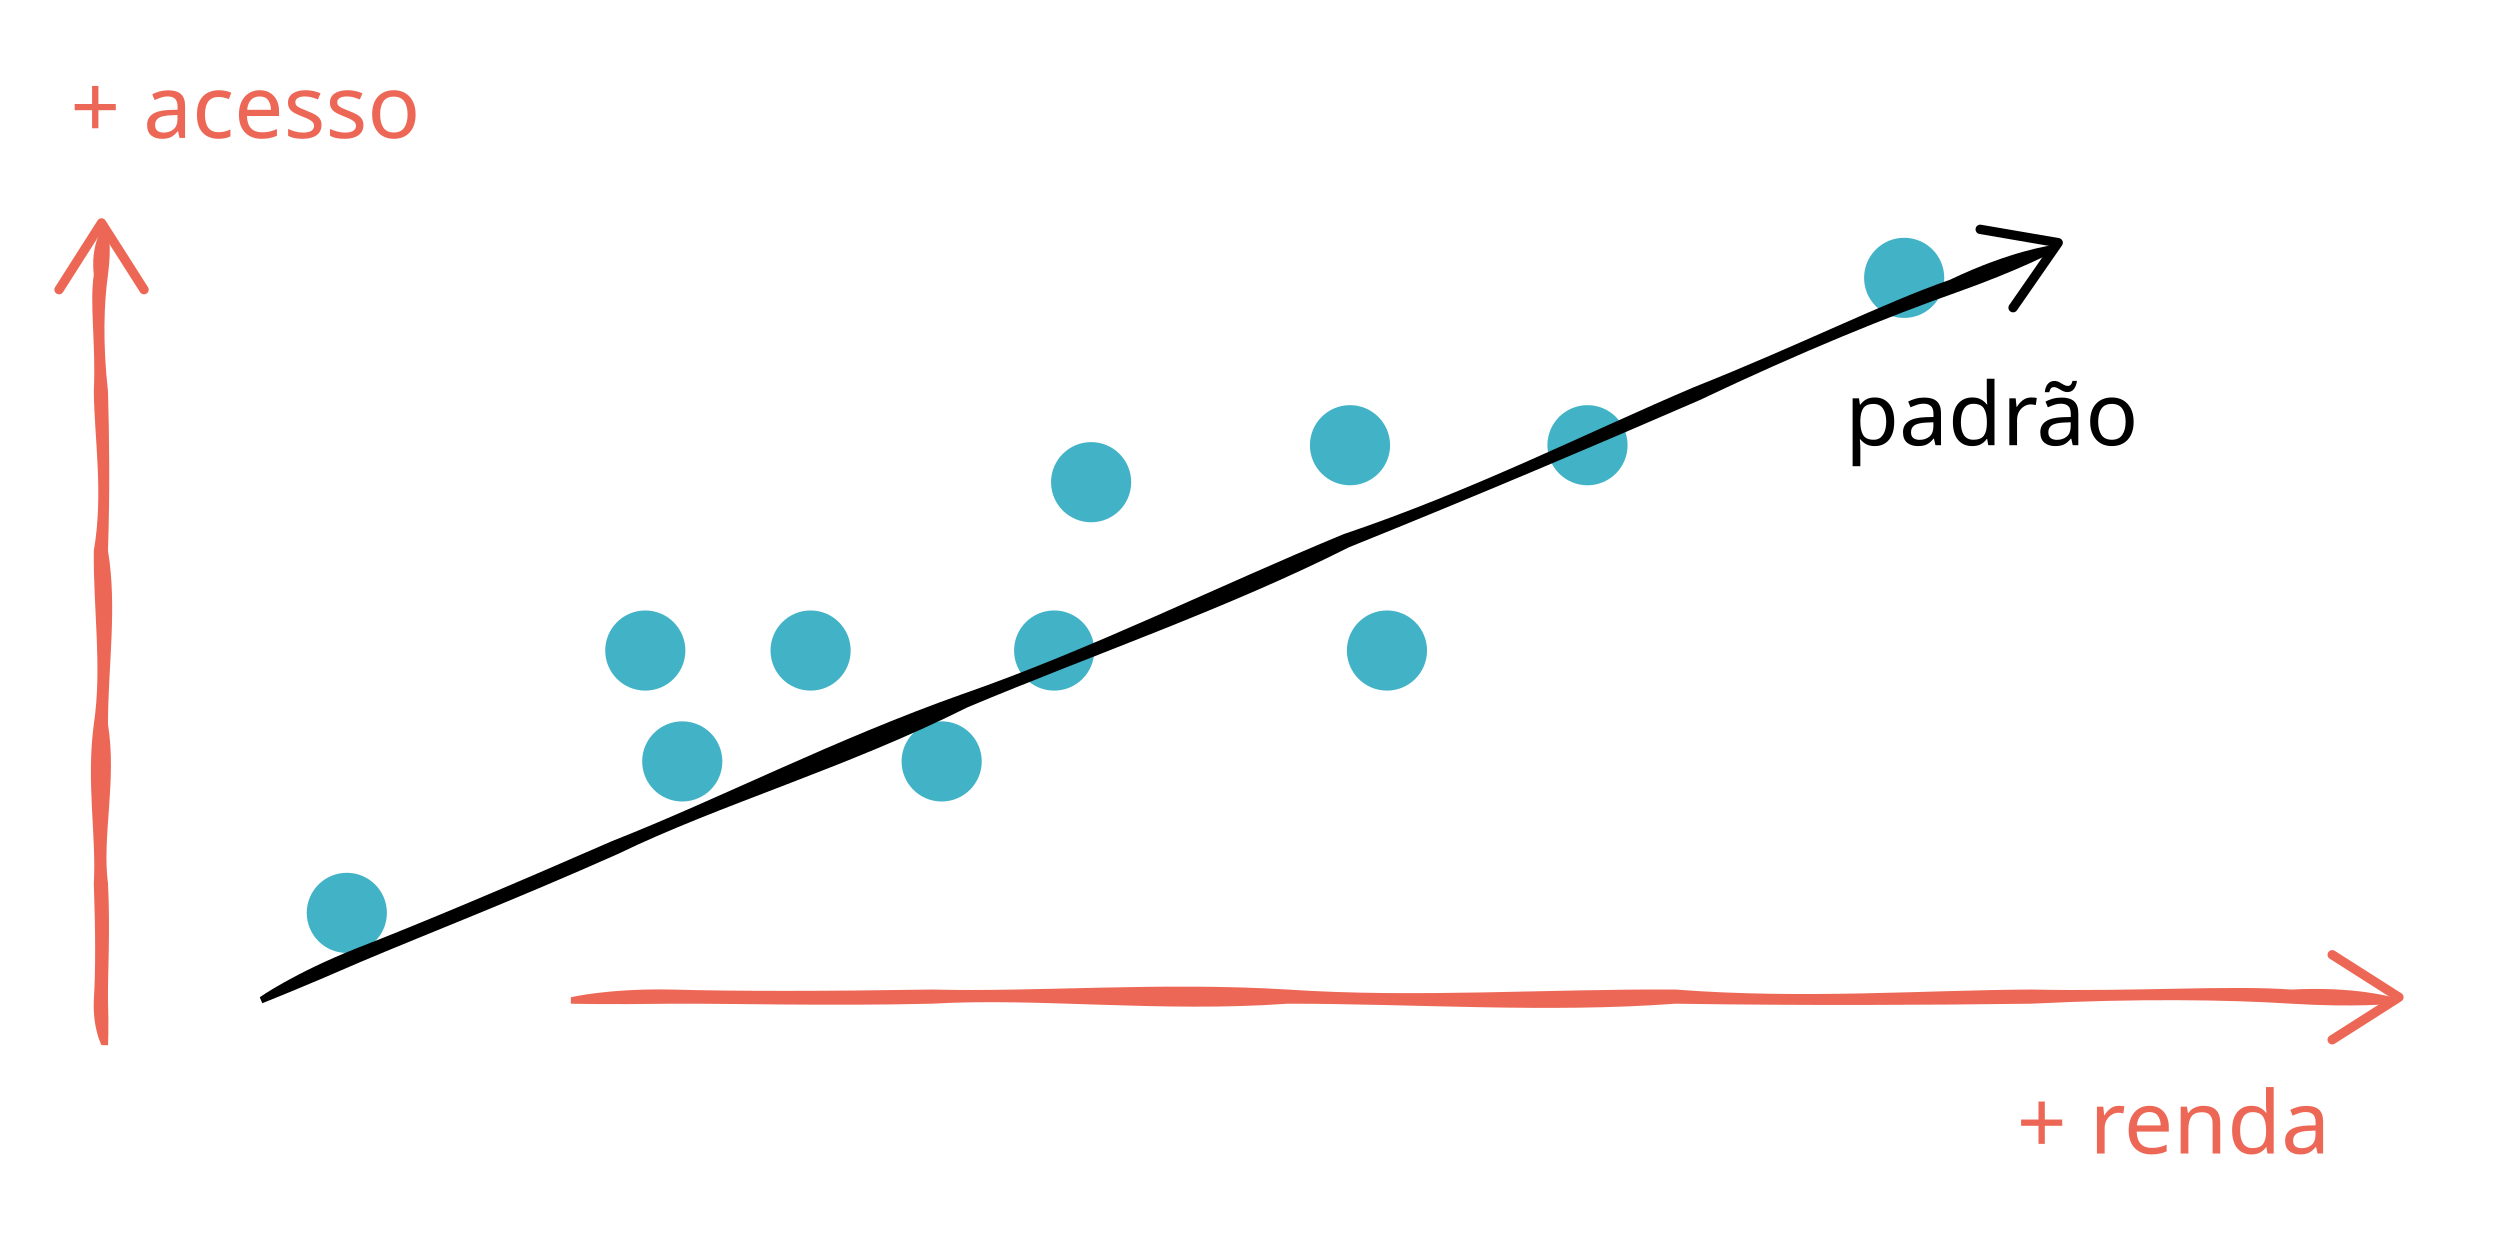
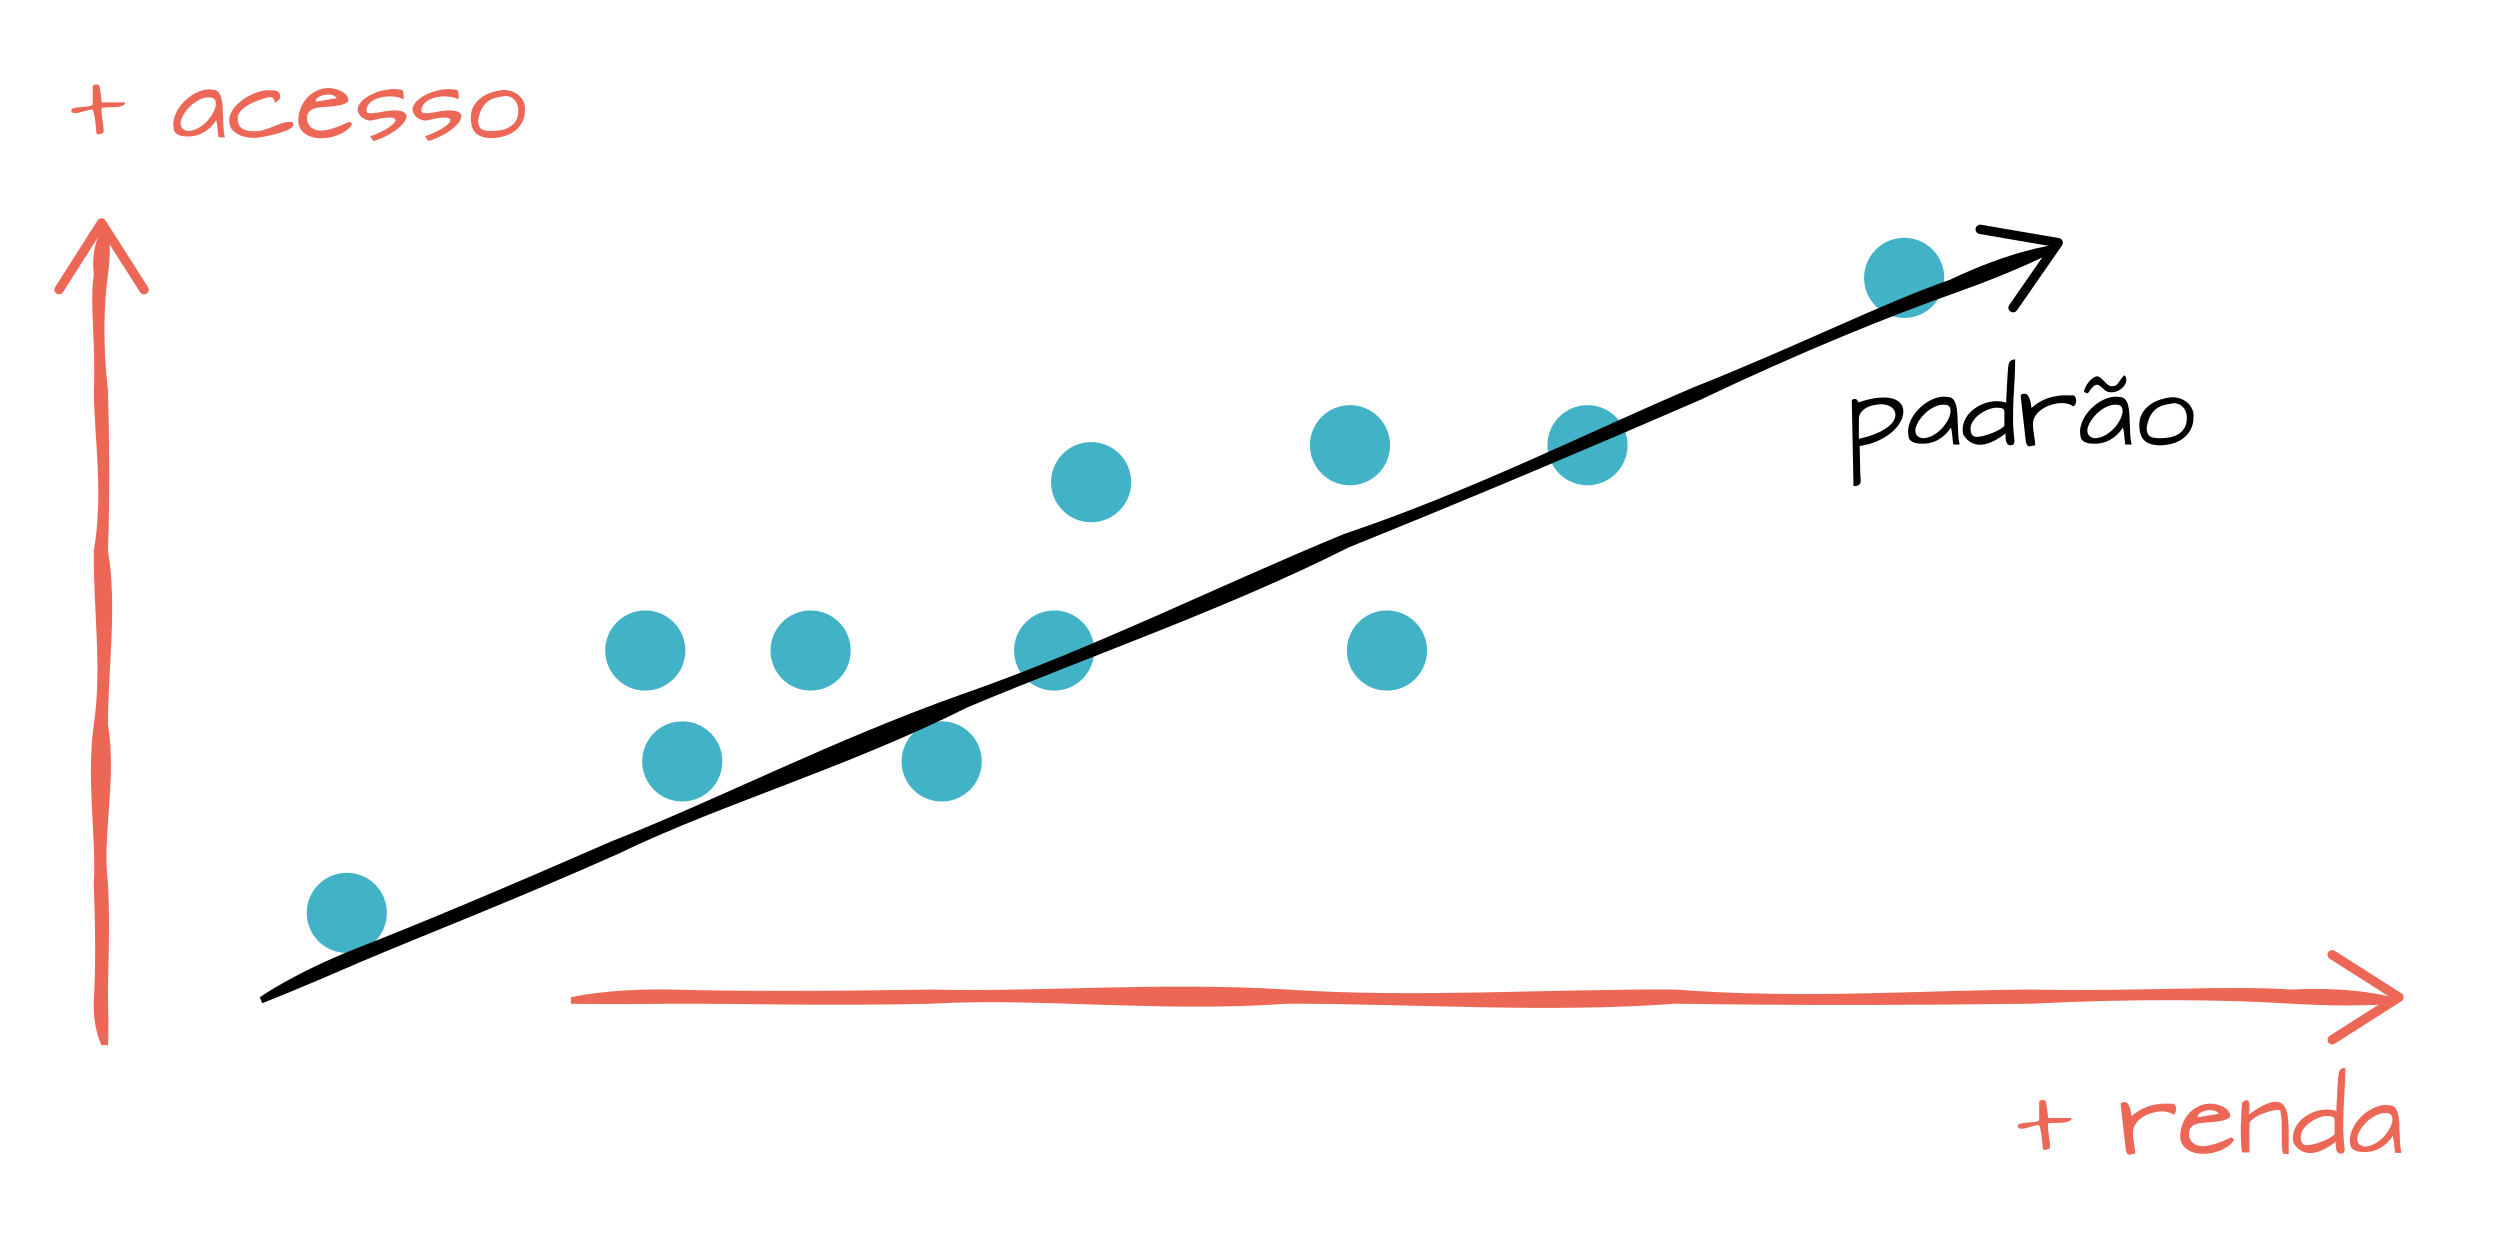
<svg xmlns="http://www.w3.org/2000/svg" version="1.1" id="Layer_1" x="0px" y="0px" width="400px" height="200px" viewBox="0 0 400 200" enable-background="new 0 0 400 200" xml:space="preserve">
  <g>
    <g>
      <g>
-         <path fill-rule="evenodd" clip-rule="evenodd" fill="#ED6756" d="M17.277,36.724c0,0,0.048,0.167,0.098,0.487     c0.05,0.321,0.107,0.797,0.145,1.415c0.075,1.237,0.068,3.044-0.243,5.327c-0.645,4.566-0.856,11.034,0,18.644     c0.224,7.61,0.31,16.362,0,25.494c1.51,9.132-0.003,18.645,0,27.776c1.452,9.132-0.992,17.884,0,25.493     c0.39,7.61-0.045,14.078,0,18.645c0.154,4.566,0,7.229,0,7.229h-1.032c0,0-1.434-2.663-1.234-7.229     c0.29-4.566,0.272-11.034,0-18.645c0.422-7.61-1.239-16.361,0-25.493c1.365-9.132-0.128-18.645,0-27.776     c1.573-9.132,0.078-17.884,0-25.494c0.352-7.61-0.714-14.078,0-18.644c-0.535-4.566,1.234-7.229,1.234-7.229     S17.095,36.724,17.277,36.724z" />
+         <path fill="#ED6756" d="M17.277,36.724c0,0,0.048,0.167,0.098,0.487c0.05,0.321,0.107,0.797,0.145,1.415     c0.075,1.237,0.068,3.044-0.243,5.327c-0.645,4.566-0.856,11.034,0,18.644c0.224,7.61,0.31,16.362,0,25.494     c1.51,9.132-0.003,18.646,0,27.776c1.452,9.132-0.992,17.884,0,25.492c0.39,7.611-0.045,14.078,0,18.646     c0.154,4.565,0,7.229,0,7.229h-1.032c0,0-1.434-2.664-1.234-7.229c0.29-4.565,0.272-11.034,0-18.646     c0.422-7.609-1.239-16.36,0-25.492c1.365-9.133-0.128-18.645,0-27.776c1.573-9.132,0.078-17.884,0-25.494     c0.352-7.61-0.714-14.078,0-18.644c-0.535-4.566,1.234-7.229,1.234-7.229S17.095,36.724,17.277,36.724z" />
      </g>
      <g>
-         <path fill="#ED6756" d="M23.445,46.975c-0.349,0.223-0.813,0.12-1.036-0.229l-6.164-9.679l-6.164,9.679     c-0.223,0.349-0.687,0.452-1.036,0.229s-0.45-0.689-0.23-1.035l6.797-10.672c0.138-0.216,0.376-0.347,0.633-0.347     s0.495,0.131,0.633,0.347l6.797,10.672c0.079,0.124,0.117,0.264,0.117,0.402C23.792,46.589,23.669,46.831,23.445,46.975z" />
+         <path fill="#ED6756" d="M23.445,46.975c-0.349,0.223-0.813,0.12-1.036-0.229l-6.164-9.679l-6.164,9.679     c-0.223,0.349-0.687,0.452-1.036,0.229s-0.45-0.689-0.23-1.035l6.797-10.672c0.138-0.216,0.376-0.347,0.633-0.347     c0.257,0,0.495,0.131,0.633,0.347l6.797,10.672c0.079,0.124,0.117,0.264,0.117,0.402C23.792,46.589,23.669,46.831,23.445,46.975z     " />
      </g>
    </g>
  </g>
  <g>
    <g>
      <g>
-         <path fill-rule="evenodd" clip-rule="evenodd" fill="#ED6756" d="M382.774,160.592c0,0-0.371,0.049-1.089,0.099     c-0.717,0.05-1.778,0.107-3.159,0.145c-2.762,0.074-6.798,0.067-11.896-0.243c-10.196-0.645-24.641-0.856-41.635,0     c-16.993,0.224-36.536,0.31-56.929,0c-20.393,1.51-41.634-0.003-62.026,0c-20.393,1.452-39.935-0.992-56.929,0     c-16.993,0.391-31.438-0.045-41.634,0c-10.196,0.154-16.144,0-16.144,0v-1.032c0,0,5.948-1.434,16.144-1.234     c10.196,0.29,24.641,0.272,41.634,0c16.994,0.422,36.537-1.239,56.929,0c20.393,1.365,41.634-0.128,62.026,0     c20.393,1.573,39.936,0.078,56.929,0c16.994,0.353,31.438-0.714,41.635,0c10.195-0.535,16.144,1.234,16.144,1.234     S382.774,160.41,382.774,160.592z" />
+         <path fill="#ED6756" d="M382.774,160.592c0,0-0.371,0.049-1.09,0.1c-0.717,0.05-1.777,0.106-3.158,0.145     c-2.763,0.074-6.799,0.066-11.896-0.243c-10.196-0.645-24.641-0.856-41.635,0c-16.993,0.224-36.536,0.31-56.929,0     c-20.394,1.511-41.635-0.003-62.026,0c-20.393,1.452-39.935-0.991-56.929,0c-16.993,0.392-31.438-0.045-41.634,0     c-10.196,0.154-16.144,0-16.144,0v-1.032c0,0,5.948-1.434,16.144-1.233c10.196,0.29,24.641,0.272,41.634,0     c16.994,0.422,36.537-1.239,56.929,0c20.394,1.364,41.634-0.128,62.026,0c20.393,1.573,39.936,0.078,56.929,0     c16.994,0.353,31.438-0.714,41.635,0c10.195-0.535,16.145,1.233,16.145,1.233S382.774,160.41,382.774,160.592z" />
      </g>
      <g>
-         <path fill="#ED6756" d="M372.523,166.76c-0.223-0.35-0.119-0.813,0.229-1.036l9.679-6.164l-9.679-6.164     c-0.349-0.223-0.452-0.687-0.229-1.036c0.223-0.348,0.689-0.449,1.035-0.229l10.672,6.797c0.217,0.138,0.348,0.376,0.348,0.633     s-0.131,0.495-0.348,0.633l-10.672,6.797c-0.124,0.079-0.264,0.117-0.402,0.117C372.909,167.106,372.667,166.983,372.523,166.76z     " />
+         <path fill="#ED6756" d="M372.523,166.76c-0.224-0.35-0.119-0.812,0.229-1.035l9.679-6.164l-9.679-6.164     c-0.349-0.224-0.452-0.688-0.229-1.037c0.223-0.348,0.688-0.448,1.034-0.229l10.673,6.797c0.217,0.139,0.348,0.377,0.348,0.633     c0,0.258-0.131,0.496-0.348,0.633l-10.673,6.798c-0.124,0.079-0.264,0.116-0.401,0.116     C372.909,167.105,372.667,166.982,372.523,166.76z" />
      </g>
    </g>
  </g>
-   <text transform="matrix(1 0 0 1 11.2451 22.0723)" fill="#ED6756" font-family="'ArchitectsDaughter'" font-size="14">+ acesso</text>
-   <text transform="matrix(1 0 0 1 322.6719 184.5684)" fill="#ED6756" font-family="'ArchitectsDaughter'" font-size="14">+ renda</text>
-   <text transform="matrix(1 0 0 1 295.2314 71.2349)" font-family="'ArchitectsDaughter'" font-size="14">padrão</text>
-   <circle fill="#42B3C6" stroke="#42B3C6" stroke-miterlimit="10" cx="55.492" cy="146.06" r="5.914" />
+   <g enable-background="new    ">
+     <path fill="#ED6756" d="M15.415,21.225c-0.019-0.246-0.041-0.526-0.068-0.841s-0.062-0.641-0.103-0.978s-0.096-0.67-0.164-0.998   s-0.148-0.624-0.239-0.889c-0.237,0-0.472,0.029-0.704,0.089s-0.465,0.123-0.697,0.191s-0.47,0.135-0.711,0.198   c-0.242,0.063-0.49,0.101-0.745,0.109c-0.137,0-0.265-0.032-0.383-0.096c-0.119-0.063-0.178-0.183-0.178-0.355   c0-0.137,0.084-0.239,0.253-0.308c0.168-0.068,0.38-0.121,0.636-0.157c0.255-0.036,0.528-0.063,0.82-0.082   c0.292-0.019,0.565-0.041,0.82-0.068c0.255-0.027,0.467-0.068,0.636-0.123c0.168-0.055,0.253-0.137,0.253-0.246v-2.83   c0-0.082,0.022-0.144,0.068-0.185c0.045-0.041,0.1-0.073,0.164-0.096c0.063-0.022,0.13-0.036,0.198-0.041s0.121-0.007,0.157-0.007   c0.2,0,0.33,0.034,0.39,0.103c0.059,0.068,0.111,0.234,0.157,0.499c0.018,0.082,0.043,0.232,0.075,0.451   c0.032,0.219,0.063,0.449,0.096,0.69c0.032,0.241,0.059,0.47,0.082,0.684c0.022,0.214,0.039,0.362,0.048,0.444h3.746   c0,0.173-0.075,0.312-0.226,0.417s-0.347,0.185-0.588,0.239c-0.242,0.055-0.506,0.089-0.793,0.103s-0.57,0.022-0.848,0.027   c-0.278,0.005-0.533,0.012-0.766,0.021s-0.408,0.027-0.526,0.055c-0.046,0.273-0.05,0.579-0.014,0.916   c0.036,0.337,0.082,0.682,0.137,1.032s0.103,0.702,0.144,1.053s0.043,0.677,0.007,0.978c-0.055,0.046-0.142,0.094-0.26,0.144   c-0.119,0.05-0.239,0.087-0.362,0.109s-0.232,0.019-0.328-0.014S15.442,21.353,15.415,21.225z" />
+     <path fill="#ED6756" d="M34.597,19.242c-0.265,0.41-0.57,0.781-0.916,1.114c-0.347,0.333-0.727,0.615-1.142,0.848   c-0.415,0.232-0.866,0.403-1.354,0.513c-0.488,0.109-1,0.142-1.538,0.096c-0.191,0-0.396-0.022-0.615-0.068   s-0.422-0.118-0.608-0.219c-0.187-0.101-0.34-0.232-0.458-0.396c-0.119-0.164-0.178-0.369-0.178-0.615   c-0.101-0.511-0.08-1.027,0.062-1.552c0.141-0.524,0.362-1.03,0.663-1.518s0.67-0.938,1.107-1.354s0.904-0.766,1.401-1.053   c0.497-0.287,1.007-0.494,1.531-0.622c0.524-0.128,1.032-0.146,1.524-0.055c0.374,0,0.665,0.123,0.875,0.369   c0.209,0.246,0.367,0.574,0.472,0.984c0.104,0.41,0.171,0.882,0.198,1.415s0.05,1.082,0.068,1.647   c0.018,0.565,0.043,1.123,0.075,1.675c0.032,0.552,0.103,1.055,0.212,1.511h-1.012c-0.046-0.31-0.08-0.583-0.103-0.82   c-0.023-0.237-0.043-0.458-0.062-0.663c-0.019-0.205-0.043-0.403-0.075-0.595C34.694,19.693,34.651,19.479,34.597,19.242z    M33.558,15.592c-0.355-0.027-0.723,0.021-1.101,0.144c-0.378,0.123-0.743,0.296-1.094,0.52c-0.351,0.224-0.679,0.487-0.984,0.793   c-0.306,0.306-0.572,0.622-0.8,0.95c-0.228,0.328-0.403,0.654-0.526,0.978s-0.173,0.622-0.15,0.896   c0.022,0.273,0.125,0.506,0.308,0.697c0.182,0.191,0.465,0.319,0.848,0.383c0.547-0.009,1.073-0.148,1.579-0.417   s0.957-0.602,1.354-0.998s0.727-0.825,0.991-1.285c0.264-0.46,0.435-0.887,0.513-1.278c0.077-0.392,0.043-0.72-0.103-0.984   C34.246,15.724,33.968,15.592,33.558,15.592z" />
+     <path fill="#ED6756" d="M36.688,19.379c-0.037-0.419,0.041-0.836,0.232-1.251s0.458-0.812,0.8-1.189s0.743-0.729,1.203-1.053   c0.46-0.323,0.945-0.6,1.456-0.827c0.51-0.228,1.027-0.398,1.552-0.513c0.524-0.114,1.019-0.148,1.483-0.103   c0.173,0,0.346,0.009,0.52,0.027c0.173,0.019,0.326,0.063,0.458,0.137c0.132,0.073,0.239,0.178,0.321,0.314   s0.123,0.323,0.123,0.561c0,0.118-0.03,0.224-0.089,0.314c-0.06,0.091-0.132,0.178-0.219,0.26c-0.087,0.082-0.18,0.155-0.28,0.219   c-0.101,0.063-0.191,0.128-0.273,0.191c-0.027-0.128-0.055-0.248-0.082-0.362s-0.071-0.214-0.13-0.301   c-0.06-0.087-0.137-0.155-0.232-0.205s-0.221-0.075-0.376-0.075c-0.538,0.109-1.119,0.275-1.743,0.499   c-0.625,0.224-1.199,0.49-1.723,0.8c-0.524,0.31-0.946,0.658-1.265,1.046c-0.319,0.388-0.442,0.805-0.369,1.251   c0,0.401,0.077,0.725,0.232,0.971c0.155,0.246,0.357,0.438,0.608,0.574c0.25,0.137,0.538,0.228,0.861,0.273   c0.323,0.046,0.654,0.068,0.991,0.068c0.52,0,1.023-0.077,1.511-0.232c0.487-0.155,0.964-0.328,1.429-0.52s0.92-0.364,1.367-0.52   c0.446-0.155,0.884-0.232,1.312-0.232c0.073,0,0.148,0.005,0.226,0.014c0.077,0.009,0.146,0.034,0.205,0.075   c0.059,0.041,0.1,0.101,0.123,0.178c0.022,0.077,0.021,0.185-0.007,0.321c-0.046,0.164-0.208,0.328-0.485,0.492   c-0.278,0.164-0.62,0.319-1.025,0.465c-0.406,0.146-0.848,0.282-1.326,0.41s-0.943,0.237-1.395,0.328s-0.857,0.162-1.217,0.212   c-0.36,0.05-0.627,0.075-0.8,0.075c-0.401,0-0.834-0.046-1.299-0.137s-0.896-0.241-1.292-0.451s-0.727-0.485-0.991-0.827   C36.82,20.315,36.688,19.89,36.688,19.379z" />
+     <path fill="#ED6756" d="M47.763,19.83c-0.082-0.738-0.012-1.458,0.212-2.16c0.223-0.702,0.561-1.321,1.012-1.859   s0.996-0.964,1.634-1.278c0.638-0.314,1.335-0.463,2.092-0.444c0.127,0,0.298,0.019,0.513,0.055   c0.214,0.036,0.442,0.094,0.684,0.171c0.241,0.077,0.479,0.176,0.711,0.294s0.438,0.26,0.615,0.424s0.312,0.349,0.403,0.554   c0.091,0.205,0.114,0.436,0.068,0.69c-0.374,0.265-0.805,0.446-1.292,0.547c-0.488,0.101-0.984,0.171-1.49,0.212   s-1,0.077-1.483,0.109c-0.483,0.032-0.905,0.116-1.265,0.253c-0.36,0.137-0.638,0.354-0.834,0.649   c-0.196,0.296-0.258,0.723-0.185,1.278c0.137,0.501,0.362,0.87,0.677,1.107s0.679,0.381,1.094,0.431   c0.415,0.05,0.856,0.027,1.326-0.068c0.469-0.096,0.93-0.221,1.381-0.376s0.873-0.319,1.265-0.492   c0.392-0.173,0.715-0.314,0.971-0.424c0.118,0,0.219,0.043,0.301,0.13s0.123,0.189,0.123,0.308   c-0.228,0.392-0.574,0.743-1.039,1.053s-0.989,0.561-1.572,0.752c-0.583,0.191-1.192,0.31-1.825,0.355   c-0.634,0.046-1.229,0-1.784-0.137c-0.556-0.137-1.044-0.378-1.463-0.725C48.191,20.892,47.908,20.423,47.763,19.83z    M52.589,15.113c-0.164,0-0.365,0.019-0.602,0.055c-0.237,0.036-0.465,0.101-0.684,0.191s-0.408,0.21-0.567,0.355   c-0.16,0.146-0.239,0.333-0.239,0.561l3.391-0.561c-0.146-0.219-0.335-0.374-0.567-0.465S52.844,15.113,52.589,15.113z" />
+     <path fill="#ED6756" d="M59.22,21.799c0.647-0.21,1.251-0.456,1.812-0.738s1.03-0.561,1.408-0.834   c0.378-0.273,0.633-0.526,0.766-0.759c0.132-0.232,0.096-0.408-0.109-0.526s-0.608-0.157-1.21-0.116s-1.454,0.198-2.557,0.472   c-0.328-0.009-0.622-0.073-0.882-0.191s-0.481-0.265-0.663-0.438c-0.183-0.173-0.321-0.362-0.417-0.567s-0.144-0.403-0.144-0.595   c0-0.301,0.103-0.6,0.308-0.896s0.48-0.576,0.827-0.841c0.346-0.265,0.747-0.504,1.203-0.718c0.456-0.214,0.934-0.388,1.436-0.52   c0.501-0.132,1.014-0.219,1.538-0.26c0.524-0.041,1.027-0.016,1.511,0.075c0.273,0,0.433,0.121,0.479,0.362   c0.045,0.241,0.068,0.631,0.068,1.169c-0.374-0.173-0.777-0.296-1.21-0.369c-0.433-0.073-0.868-0.101-1.306-0.082   s-0.861,0.08-1.271,0.185s-0.772,0.251-1.087,0.438s-0.572,0.417-0.772,0.69c-0.201,0.273-0.306,0.583-0.314,0.93   c0,0.191,0.075,0.316,0.226,0.376s0.328,0.087,0.533,0.082s0.419-0.027,0.643-0.068c0.223-0.041,0.403-0.062,0.54-0.062   c1.23-0.265,2.188-0.374,2.871-0.328s1.144,0.191,1.381,0.438c0.237,0.246,0.273,0.562,0.109,0.95s-0.481,0.795-0.95,1.224   c-0.47,0.429-1.064,0.846-1.784,1.251c-0.72,0.405-1.518,0.75-2.393,1.032c-0.046,0-0.096-0.034-0.15-0.103   s-0.112-0.148-0.171-0.239c-0.06-0.091-0.112-0.178-0.157-0.26C59.283,21.881,59.247,21.826,59.22,21.799z" />
+     <path fill="#ED6756" d="M68.011,21.799c0.647-0.21,1.251-0.456,1.812-0.738s1.03-0.561,1.408-0.834   c0.378-0.273,0.633-0.526,0.766-0.759c0.132-0.232,0.096-0.408-0.109-0.526s-0.608-0.157-1.21-0.116s-1.454,0.198-2.557,0.472   c-0.328-0.009-0.622-0.073-0.882-0.191s-0.481-0.265-0.663-0.438c-0.183-0.173-0.321-0.362-0.417-0.567s-0.144-0.403-0.144-0.595   c0-0.301,0.103-0.6,0.308-0.896s0.48-0.576,0.827-0.841c0.346-0.265,0.747-0.504,1.203-0.718c0.456-0.214,0.934-0.388,1.436-0.52   c0.501-0.132,1.014-0.219,1.538-0.26c0.524-0.041,1.027-0.016,1.511,0.075c0.273,0,0.433,0.121,0.479,0.362   c0.045,0.241,0.068,0.631,0.068,1.169c-0.374-0.173-0.777-0.296-1.21-0.369c-0.433-0.073-0.868-0.101-1.306-0.082   s-0.861,0.08-1.271,0.185s-0.772,0.251-1.087,0.438s-0.572,0.417-0.772,0.69c-0.201,0.273-0.306,0.583-0.314,0.93   c0,0.191,0.075,0.316,0.226,0.376s0.328,0.087,0.533,0.082s0.419-0.027,0.643-0.068c0.223-0.041,0.403-0.062,0.54-0.062   c1.23-0.265,2.188-0.374,2.871-0.328s1.144,0.191,1.381,0.438c0.237,0.246,0.273,0.562,0.109,0.95s-0.481,0.795-0.95,1.224   c-0.47,0.429-1.064,0.846-1.784,1.251c-0.72,0.405-1.518,0.75-2.393,1.032c-0.046,0-0.096-0.034-0.15-0.103   s-0.112-0.148-0.171-0.239c-0.06-0.091-0.112-0.178-0.157-0.26C68.074,21.881,68.038,21.826,68.011,21.799z" />
+     <path fill="#ED6756" d="M75.325,18.832c0-0.747,0.164-1.388,0.492-1.921s0.743-0.978,1.244-1.333   c0.501-0.355,1.048-0.627,1.641-0.813c0.592-0.187,1.157-0.308,1.695-0.362c0.52-0.027,1.007,0.039,1.463,0.198   c0.456,0.159,0.848,0.385,1.176,0.677s0.581,0.638,0.759,1.039s0.244,0.825,0.198,1.271c0,0.747-0.148,1.401-0.444,1.962   c-0.296,0.561-0.69,1.03-1.183,1.408s-1.064,0.661-1.716,0.848c-0.652,0.187-1.333,0.28-2.044,0.28   c-1.076,0-1.892-0.251-2.447-0.752C75.603,20.833,75.325,19.999,75.325,18.832z M76.501,19.242c0,0.383,0.048,0.688,0.144,0.916   s0.237,0.398,0.424,0.513c0.187,0.114,0.415,0.189,0.684,0.226c0.269,0.036,0.581,0.055,0.937,0.055   c0.547,0,1.075-0.053,1.586-0.157c0.51-0.104,0.961-0.282,1.354-0.533c0.392-0.251,0.706-0.583,0.943-0.998   c0.237-0.415,0.355-0.932,0.355-1.552c0-0.319-0.046-0.622-0.137-0.909c-0.091-0.287-0.228-0.538-0.41-0.752   c-0.183-0.214-0.406-0.385-0.67-0.513c-0.265-0.128-0.565-0.191-0.902-0.191c-0.447,0.073-0.894,0.157-1.34,0.253   c-0.447,0.096-0.866,0.269-1.258,0.52c-0.392,0.251-0.738,0.62-1.039,1.107S76.646,18.386,76.501,19.242z" />
+   </g>
+   <g enable-background="new    ">
+     <path fill="#ED6756" d="M326.842,183.721c-0.019-0.246-0.041-0.526-0.068-0.841s-0.062-0.641-0.103-0.978s-0.096-0.67-0.164-0.998   s-0.148-0.624-0.239-0.889c-0.237,0-0.472,0.029-0.704,0.089s-0.465,0.123-0.697,0.191s-0.47,0.135-0.711,0.198   s-0.49,0.101-0.745,0.109c-0.137,0-0.265-0.032-0.383-0.096c-0.119-0.063-0.178-0.183-0.178-0.355c0-0.137,0.084-0.239,0.253-0.308   s0.38-0.121,0.636-0.157c0.255-0.036,0.528-0.063,0.82-0.082c0.291-0.019,0.564-0.041,0.82-0.068   c0.255-0.027,0.467-0.068,0.636-0.123s0.253-0.137,0.253-0.246v-2.83c0-0.082,0.022-0.144,0.068-0.185   c0.045-0.041,0.1-0.073,0.164-0.096c0.063-0.022,0.13-0.036,0.198-0.041s0.12-0.007,0.157-0.007c0.2,0,0.33,0.034,0.39,0.103   s0.111,0.234,0.157,0.499c0.018,0.082,0.043,0.232,0.075,0.451s0.063,0.449,0.096,0.69s0.06,0.47,0.082,0.684   s0.038,0.362,0.048,0.444h3.746c0,0.173-0.075,0.312-0.226,0.417s-0.347,0.185-0.588,0.239s-0.506,0.089-0.793,0.103   s-0.569,0.022-0.848,0.027s-0.533,0.012-0.766,0.021s-0.408,0.027-0.526,0.055c-0.046,0.273-0.051,0.579-0.014,0.916   c0.036,0.337,0.082,0.682,0.137,1.032s0.103,0.702,0.144,1.053s0.043,0.677,0.007,0.978c-0.055,0.046-0.142,0.094-0.26,0.144   c-0.119,0.05-0.239,0.087-0.362,0.109s-0.232,0.019-0.328-0.014S326.869,183.849,326.842,183.721z" />
+     <path fill="#ED6756" d="M339.311,176.748c0-0.173,0.062-0.287,0.185-0.342s0.257-0.082,0.403-0.082   c0.236,0,0.426,0.098,0.567,0.294s0.251,0.424,0.328,0.684s0.132,0.515,0.164,0.766s0.057,0.431,0.075,0.54   c0.337-0.31,0.715-0.597,1.135-0.861c0.419-0.265,0.887-0.49,1.401-0.677s1.089-0.323,1.723-0.41s1.342-0.107,2.126-0.062   c0.246-0.055,0.431-0.002,0.554,0.157s0.193,0.349,0.212,0.567c0.018,0.219-0.016,0.433-0.103,0.643s-0.217,0.333-0.39,0.369   c-0.319-0.237-0.704-0.39-1.155-0.458s-0.921-0.066-1.408,0.007s-0.969,0.207-1.442,0.403c-0.475,0.196-0.896,0.444-1.265,0.745   s-0.661,0.647-0.875,1.039s-0.304,0.815-0.267,1.271c0,0.282,0.018,0.559,0.055,0.827c0.036,0.269,0.075,0.538,0.116,0.807   s0.079,0.538,0.116,0.807c0.036,0.269,0.055,0.54,0.055,0.813c-0.246,0.019-0.444,0.05-0.595,0.096s-0.276,0.066-0.376,0.062   c-0.101-0.005-0.188-0.05-0.26-0.137c-0.073-0.087-0.155-0.262-0.246-0.526c-0.01-0.063-0.032-0.255-0.068-0.574   c-0.037-0.319-0.08-0.706-0.13-1.162s-0.107-0.955-0.171-1.497c-0.064-0.542-0.125-1.075-0.185-1.6s-0.114-1.007-0.164-1.449   S339.338,177.013,339.311,176.748z" />
+     <path fill="#ED6756" d="M348.867,182.326c-0.082-0.738-0.012-1.458,0.212-2.16s0.561-1.321,1.012-1.859s0.995-0.964,1.634-1.278   c0.638-0.314,1.335-0.463,2.092-0.444c0.127,0,0.299,0.019,0.513,0.055s0.442,0.094,0.684,0.171s0.479,0.176,0.711,0.294   s0.438,0.26,0.615,0.424s0.312,0.349,0.403,0.554c0.091,0.205,0.113,0.436,0.068,0.69c-0.374,0.265-0.805,0.446-1.292,0.547   s-0.984,0.171-1.49,0.212s-1.001,0.077-1.483,0.109c-0.483,0.032-0.904,0.116-1.265,0.253s-0.638,0.354-0.834,0.649   s-0.258,0.723-0.185,1.278c0.137,0.501,0.362,0.87,0.677,1.107s0.679,0.381,1.094,0.431s0.856,0.027,1.326-0.068   s0.93-0.221,1.381-0.376s0.872-0.319,1.265-0.492c0.392-0.173,0.715-0.314,0.971-0.424c0.118,0,0.219,0.043,0.301,0.13   s0.123,0.189,0.123,0.308c-0.229,0.392-0.574,0.743-1.039,1.053s-0.989,0.561-1.572,0.752c-0.584,0.191-1.191,0.31-1.825,0.355   s-1.229,0-1.784-0.137c-0.557-0.137-1.044-0.378-1.463-0.725C349.295,183.388,349.013,182.919,348.867,182.326z M353.693,177.609   c-0.164,0-0.365,0.019-0.602,0.055c-0.237,0.036-0.465,0.101-0.684,0.191s-0.408,0.21-0.567,0.355s-0.239,0.333-0.239,0.561   l3.391-0.561c-0.146-0.219-0.335-0.374-0.567-0.465S353.948,177.609,353.693,177.609z" />
+     <path fill="#ED6756" d="M364.863,177.842c0.063-0.146-0.005-0.23-0.205-0.253c-0.201-0.022-0.475-0.002-0.82,0.062   c-0.347,0.063-0.734,0.164-1.162,0.301c-0.429,0.137-0.836,0.299-1.224,0.485s-0.725,0.395-1.012,0.622s-0.463,0.456-0.526,0.684   l-0.014,4.648h-1.135c-0.055-0.128-0.098-0.33-0.13-0.608s-0.058-0.606-0.075-0.984c-0.019-0.378-0.029-0.788-0.034-1.23   s-0.003-0.889,0.007-1.34c0.009-0.451,0.022-0.894,0.041-1.326c0.018-0.433,0.039-0.827,0.062-1.183s0.046-0.654,0.068-0.896   s0.048-0.403,0.075-0.485c0.1-0.073,0.214-0.142,0.342-0.205c0.127-0.063,0.255-0.096,0.383-0.096   c0.164,0.009,0.275,0.116,0.335,0.321s0.089,0.438,0.089,0.697s-0.016,0.513-0.048,0.759s-0.048,0.415-0.048,0.506   c0.947-0.702,1.764-1.212,2.447-1.531s1.26-0.487,1.729-0.506s0.845,0.091,1.128,0.328c0.282,0.237,0.501,0.565,0.656,0.984   c0.154,0.419,0.258,0.909,0.308,1.47s0.079,1.15,0.089,1.771c0.009,0.62,0.009,1.251,0,1.894c-0.01,0.643,0,1.256,0.027,1.839   c-0.109,0.055-0.185,0.087-0.226,0.096s-0.087,0.007-0.137-0.007s-0.116-0.029-0.198-0.048s-0.21-0.032-0.383-0.041   c-0.109-0.446-0.171-0.957-0.185-1.531s-0.017-1.162-0.007-1.764c0.009-0.602,0.004-1.198-0.014-1.791   C365.05,178.89,364.981,178.343,364.863,177.842z" />
+     <path fill="#ED6756" d="M373.723,182.682c-0.629,0.483-1.26,0.887-1.894,1.21s-1.242,0.518-1.825,0.581   c-0.584,0.063-1.137-0.025-1.661-0.267s-0.991-0.69-1.401-1.347c-0.128-0.593-0.119-1.153,0.027-1.682   c0.146-0.528,0.387-1.012,0.725-1.449c0.337-0.438,0.747-0.818,1.23-1.142c0.482-0.323,0.998-0.576,1.545-0.759   s1.109-0.282,1.688-0.301s1.132,0.06,1.661,0.232c0-0.137,0.007-0.347,0.021-0.629s0.029-0.602,0.048-0.957   c0.018-0.355,0.036-0.729,0.055-1.121c0.018-0.392,0.039-0.766,0.062-1.121s0.043-0.672,0.062-0.95   c0.018-0.278,0.031-0.485,0.041-0.622c0.018-0.219,0.043-0.419,0.075-0.602s0.089-0.342,0.171-0.479s0.193-0.244,0.335-0.321   s0.33-0.116,0.567-0.116c0,1.094-0.032,2.16-0.096,3.199c-0.064,1.039-0.121,2.085-0.171,3.138s-0.073,2.126-0.068,3.22   s0.079,2.247,0.226,3.459c0,0.265-0.048,0.451-0.144,0.561s-0.258,0.164-0.485,0.164c-0.219,0-0.385-0.07-0.499-0.212   s-0.191-0.31-0.232-0.506s-0.062-0.403-0.062-0.622S373.723,182.837,373.723,182.682z M368.131,182.148   c0.018,0.419,0.139,0.718,0.362,0.896s0.535,0.23,0.937,0.157c0.191,0,0.485-0.053,0.882-0.157s0.807-0.241,1.23-0.41   s0.822-0.355,1.196-0.561c0.373-0.205,0.638-0.412,0.793-0.622v-2.27c0-0.137-0.034-0.246-0.103-0.328s-0.155-0.144-0.26-0.185   s-0.214-0.066-0.328-0.075s-0.212-0.014-0.294-0.014c-0.246-0.036-0.531-0.021-0.854,0.048s-0.656,0.178-0.998,0.328   s-0.675,0.337-0.998,0.561s-0.608,0.474-0.854,0.752s-0.438,0.576-0.574,0.896S368.085,181.812,368.131,182.148z" />
+     <path fill="#ED6756" d="M382.855,181.738c-0.265,0.41-0.57,0.781-0.916,1.114c-0.347,0.333-0.727,0.615-1.142,0.848   s-0.866,0.403-1.354,0.513s-1.001,0.142-1.538,0.096c-0.191,0-0.396-0.022-0.615-0.068s-0.422-0.118-0.608-0.219   s-0.34-0.232-0.458-0.396c-0.119-0.164-0.178-0.369-0.178-0.615c-0.101-0.511-0.08-1.027,0.062-1.552s0.362-1.03,0.663-1.518   s0.67-0.938,1.107-1.354s0.904-0.766,1.401-1.053s1.007-0.494,1.531-0.622s1.032-0.146,1.524-0.055   c0.373,0,0.665,0.123,0.875,0.369c0.209,0.246,0.367,0.574,0.472,0.984s0.171,0.882,0.198,1.415s0.05,1.082,0.068,1.647   c0.018,0.565,0.043,1.123,0.075,1.675s0.103,1.055,0.212,1.511h-1.012c-0.046-0.31-0.08-0.583-0.103-0.82s-0.044-0.458-0.062-0.663   c-0.019-0.205-0.043-0.403-0.075-0.595S382.91,181.976,382.855,181.738z M381.816,178.088c-0.355-0.027-0.723,0.021-1.101,0.144   s-0.743,0.296-1.094,0.52s-0.679,0.487-0.984,0.793s-0.572,0.622-0.8,0.95c-0.229,0.328-0.403,0.654-0.526,0.978   s-0.173,0.622-0.15,0.896s0.125,0.506,0.308,0.697c0.182,0.191,0.465,0.319,0.848,0.383c0.547-0.009,1.073-0.148,1.579-0.417   s0.957-0.602,1.354-0.998s0.727-0.825,0.991-1.285c0.264-0.46,0.436-0.887,0.513-1.278s0.043-0.72-0.103-0.984   C382.504,178.22,382.227,178.088,381.816,178.088z" />
+   </g>
+   <g enable-background="new    ">
+     <path d="M296.284,64.017c0.036-0.036,0.104-0.077,0.205-0.123s0.205-0.066,0.314-0.062s0.214,0.048,0.314,0.13   s0.173,0.224,0.219,0.424c1.304-0.438,2.42-0.69,3.35-0.759s1.687-0.005,2.27,0.191s1.003,0.497,1.258,0.902   s0.36,0.861,0.314,1.367s-0.235,1.037-0.567,1.593c-0.333,0.556-0.798,1.08-1.395,1.572c-0.598,0.492-1.317,0.928-2.16,1.306   c-0.844,0.378-1.793,0.645-2.851,0.8c0,0.128,0.002,0.328,0.007,0.602c0.004,0.273,0.012,0.583,0.021,0.93s0.016,0.711,0.021,1.094   c0.004,0.383,0.012,0.75,0.021,1.101s0.021,0.668,0.034,0.95s0.029,0.492,0.048,0.629c0.055,0.419-0.027,0.718-0.246,0.896   s-0.52,0.244-0.902,0.198L296.284,64.017z M301.015,64.687c-0.355,0-0.747,0.041-1.176,0.123s-0.827,0.221-1.196,0.417   s-0.672,0.46-0.909,0.793s-0.342,0.745-0.314,1.237v2.953c1.267-0.282,2.306-0.615,3.117-0.998s1.433-0.779,1.866-1.189   c0.433-0.41,0.699-0.815,0.8-1.217s0.073-0.759-0.082-1.073s-0.419-0.567-0.793-0.759S301.516,64.687,301.015,64.687z" />
+     <path d="M312.157,68.405c-0.265,0.41-0.569,0.781-0.916,1.114s-0.728,0.615-1.142,0.848c-0.415,0.232-0.866,0.403-1.354,0.513   c-0.488,0.109-1,0.142-1.538,0.096c-0.191,0-0.396-0.022-0.615-0.068s-0.422-0.118-0.608-0.219   c-0.188-0.101-0.34-0.232-0.458-0.396s-0.178-0.369-0.178-0.615c-0.101-0.511-0.08-1.027,0.062-1.552   c0.141-0.524,0.362-1.03,0.663-1.518s0.67-0.938,1.107-1.354s0.904-0.766,1.401-1.053c0.496-0.287,1.007-0.494,1.531-0.622   c0.523-0.128,1.032-0.146,1.524-0.055c0.374,0,0.665,0.123,0.875,0.369s0.366,0.574,0.472,0.984   c0.104,0.41,0.171,0.882,0.198,1.415s0.05,1.082,0.068,1.647s0.043,1.123,0.075,1.675c0.031,0.552,0.103,1.055,0.212,1.511h-1.012   c-0.046-0.31-0.08-0.583-0.103-0.82c-0.023-0.237-0.043-0.458-0.062-0.663s-0.044-0.403-0.075-0.595   C312.255,68.856,312.212,68.643,312.157,68.405z M311.118,64.755c-0.355-0.027-0.723,0.021-1.101,0.144   c-0.379,0.123-0.743,0.296-1.094,0.52c-0.352,0.224-0.68,0.487-0.984,0.793c-0.306,0.306-0.572,0.622-0.8,0.95   s-0.403,0.654-0.526,0.978s-0.174,0.622-0.15,0.896c0.022,0.273,0.125,0.506,0.308,0.697s0.465,0.319,0.848,0.383   c0.547-0.009,1.073-0.148,1.579-0.417s0.957-0.602,1.354-0.998s0.727-0.825,0.991-1.285s0.435-0.887,0.513-1.278   c0.077-0.392,0.043-0.72-0.103-0.984S311.528,64.755,311.118,64.755z" />
+     <path d="M320.894,69.349c-0.629,0.483-1.261,0.887-1.894,1.21c-0.634,0.323-1.242,0.518-1.825,0.581s-1.138-0.025-1.661-0.267   c-0.524-0.241-0.991-0.69-1.401-1.347c-0.128-0.593-0.118-1.153,0.027-1.682s0.388-1.012,0.725-1.449s0.747-0.818,1.23-1.142   s0.998-0.576,1.545-0.759s1.109-0.282,1.688-0.301c0.578-0.019,1.133,0.06,1.661,0.232c0-0.137,0.007-0.347,0.021-0.629   s0.029-0.602,0.048-0.957s0.036-0.729,0.055-1.121s0.038-0.766,0.062-1.121c0.022-0.355,0.043-0.672,0.062-0.95   s0.032-0.485,0.041-0.622c0.019-0.219,0.043-0.419,0.075-0.602c0.031-0.183,0.089-0.342,0.171-0.479s0.193-0.244,0.335-0.321   c0.141-0.077,0.33-0.116,0.567-0.116c0,1.094-0.032,2.16-0.096,3.199s-0.121,2.085-0.171,3.138   c-0.051,1.053-0.073,2.126-0.068,3.22c0.004,1.094,0.08,2.247,0.226,3.459c0,0.265-0.048,0.451-0.144,0.561   s-0.258,0.164-0.485,0.164c-0.219,0-0.386-0.07-0.499-0.212c-0.114-0.142-0.191-0.31-0.232-0.506s-0.062-0.403-0.062-0.622   S320.894,69.504,320.894,69.349z M315.302,68.815c0.019,0.419,0.139,0.718,0.362,0.896c0.223,0.178,0.535,0.23,0.937,0.157   c0.191,0,0.485-0.053,0.882-0.157s0.807-0.241,1.23-0.41s0.822-0.355,1.196-0.561s0.638-0.412,0.793-0.622v-2.27   c0-0.137-0.034-0.246-0.103-0.328s-0.155-0.144-0.26-0.185c-0.105-0.041-0.215-0.066-0.328-0.075   c-0.114-0.009-0.212-0.014-0.294-0.014c-0.246-0.036-0.531-0.021-0.854,0.048c-0.324,0.068-0.656,0.178-0.998,0.328   s-0.675,0.337-0.998,0.561c-0.324,0.224-0.608,0.474-0.854,0.752s-0.438,0.576-0.574,0.896S315.256,68.479,315.302,68.815z" />
+     <path d="M323.313,63.415c0-0.173,0.062-0.287,0.185-0.342s0.258-0.082,0.403-0.082c0.237,0,0.426,0.098,0.567,0.294   c0.141,0.196,0.25,0.424,0.328,0.684c0.077,0.26,0.132,0.515,0.164,0.766c0.031,0.251,0.057,0.431,0.075,0.54   c0.337-0.31,0.716-0.597,1.135-0.861s0.886-0.49,1.401-0.677c0.515-0.187,1.089-0.323,1.723-0.41   c0.633-0.087,1.342-0.107,2.126-0.062c0.246-0.055,0.431-0.002,0.554,0.157s0.193,0.349,0.212,0.567s-0.017,0.433-0.103,0.643   c-0.087,0.21-0.217,0.333-0.39,0.369c-0.319-0.237-0.704-0.39-1.155-0.458s-0.921-0.066-1.408,0.007   c-0.488,0.073-0.969,0.207-1.442,0.403s-0.896,0.444-1.265,0.745s-0.661,0.647-0.875,1.039c-0.215,0.392-0.303,0.815-0.267,1.271   c0,0.282,0.019,0.559,0.055,0.827s0.075,0.538,0.116,0.807s0.08,0.538,0.116,0.807s0.055,0.54,0.055,0.813   c-0.246,0.019-0.444,0.05-0.595,0.096s-0.275,0.066-0.376,0.062s-0.187-0.05-0.26-0.137s-0.155-0.262-0.246-0.526   c-0.009-0.063-0.032-0.255-0.068-0.574s-0.08-0.706-0.13-1.162c-0.051-0.456-0.107-0.955-0.171-1.497s-0.126-1.075-0.185-1.6   c-0.06-0.524-0.114-1.007-0.164-1.449C323.379,64.032,323.341,63.68,323.313,63.415z" />
+     <path d="M339.679,68.405c-0.265,0.41-0.569,0.781-0.916,1.114s-0.728,0.615-1.142,0.848c-0.415,0.232-0.866,0.403-1.354,0.513   c-0.488,0.109-1,0.142-1.538,0.096c-0.191,0-0.396-0.022-0.615-0.068s-0.422-0.118-0.608-0.219   c-0.188-0.101-0.34-0.232-0.458-0.396s-0.178-0.369-0.178-0.615c-0.101-0.511-0.08-1.027,0.062-1.552   c0.141-0.524,0.362-1.03,0.663-1.518s0.67-0.938,1.107-1.354s0.904-0.766,1.401-1.053c0.496-0.287,1.007-0.494,1.531-0.622   c0.523-0.128,1.032-0.146,1.524-0.055c0.374,0,0.665,0.123,0.875,0.369s0.366,0.574,0.472,0.984   c0.104,0.41,0.171,0.882,0.198,1.415s0.05,1.082,0.068,1.647s0.043,1.123,0.075,1.675c0.031,0.552,0.103,1.055,0.212,1.511h-1.012   c-0.046-0.31-0.08-0.583-0.103-0.82c-0.023-0.237-0.043-0.458-0.062-0.663s-0.044-0.403-0.075-0.595   C339.776,68.856,339.733,68.643,339.679,68.405z M336.589,62.253c-0.228-0.2-0.429-0.369-0.602-0.506s-0.349-0.198-0.526-0.185   s-0.374,0.123-0.588,0.328c-0.215,0.205-0.485,0.549-0.813,1.032c-0.036,0-0.087-0.005-0.15-0.014s-0.128-0.027-0.191-0.055   s-0.123-0.063-0.178-0.109s-0.091-0.104-0.109-0.178c0.173-0.547,0.431-1.03,0.772-1.449s0.704-0.706,1.087-0.861   c0.155-0.063,0.303-0.068,0.444-0.014c0.141,0.055,0.282,0.139,0.424,0.253c0.141,0.114,0.277,0.246,0.41,0.396   c0.132,0.15,0.269,0.294,0.41,0.431c0.141,0.137,0.287,0.251,0.438,0.342s0.308,0.137,0.472,0.137c0.255,0,0.453-0.039,0.595-0.116   c0.141-0.077,0.271-0.191,0.39-0.342s0.248-0.335,0.39-0.554c0.141-0.219,0.34-0.465,0.595-0.738c0.073,0,0.146,0.062,0.219,0.185   s0.109,0.23,0.109,0.321c0.046,0.255,0.019,0.506-0.082,0.752s-0.249,0.47-0.444,0.67c-0.196,0.2-0.429,0.369-0.697,0.506   c-0.27,0.137-0.545,0.226-0.827,0.267s-0.559,0.025-0.827-0.048C337.037,62.631,336.799,62.48,336.589,62.253z M338.64,64.755   c-0.355-0.027-0.723,0.021-1.101,0.144c-0.379,0.123-0.743,0.296-1.094,0.52c-0.352,0.224-0.68,0.487-0.984,0.793   c-0.306,0.306-0.572,0.622-0.8,0.95s-0.403,0.654-0.526,0.978s-0.174,0.622-0.15,0.896c0.022,0.273,0.125,0.506,0.308,0.697   s0.465,0.319,0.848,0.383c0.547-0.009,1.073-0.148,1.579-0.417s0.957-0.602,1.354-0.998s0.727-0.825,0.991-1.285   s0.435-0.887,0.513-1.278c0.077-0.392,0.043-0.72-0.103-0.984S339.05,64.755,338.64,64.755z" />
+     <path d="M342.29,67.995c0-0.747,0.164-1.388,0.492-1.921s0.743-0.978,1.244-1.333s1.048-0.627,1.641-0.813s1.157-0.308,1.695-0.362   c0.52-0.027,1.007,0.039,1.463,0.198s0.848,0.385,1.176,0.677s0.581,0.638,0.759,1.039s0.244,0.825,0.198,1.271   c0,0.747-0.148,1.401-0.444,1.962c-0.297,0.561-0.69,1.03-1.183,1.408s-1.064,0.661-1.716,0.848   c-0.652,0.187-1.333,0.28-2.044,0.28c-1.075,0-1.892-0.251-2.447-0.752S342.29,69.162,342.29,67.995z M343.466,68.405   c0,0.383,0.048,0.688,0.144,0.916s0.236,0.398,0.424,0.513c0.187,0.114,0.414,0.189,0.684,0.226   c0.269,0.036,0.581,0.055,0.937,0.055c0.547,0,1.075-0.053,1.586-0.157s0.962-0.282,1.354-0.533s0.706-0.583,0.943-0.998   s0.355-0.932,0.355-1.552c0-0.319-0.046-0.622-0.137-0.909s-0.228-0.538-0.41-0.752s-0.405-0.385-0.67-0.513   s-0.565-0.191-0.902-0.191c-0.446,0.073-0.894,0.157-1.34,0.253s-0.866,0.269-1.258,0.52s-0.738,0.62-1.039,1.107   S343.611,67.549,343.466,68.405z" />
+   </g>
+   <circle fill="#42B3C6" stroke="#42B3C6" stroke-miterlimit="10" cx="55.492" cy="146.061" r="5.914" />
  <circle fill="#42B3C6" stroke="#42B3C6" stroke-miterlimit="10" cx="150.666" cy="121.828" r="5.914" />
  <circle fill="#42B3C6" stroke="#42B3C6" stroke-miterlimit="10" cx="109.161" cy="121.828" r="5.914" />
  <circle fill="#42B3C6" stroke="#42B3C6" stroke-miterlimit="10" cx="103.247" cy="104.086" r="5.914" />
  <circle fill="#42B3C6" stroke="#42B3C6" stroke-miterlimit="10" cx="129.695" cy="104.086" r="5.914" />
  <circle fill="#42B3C6" stroke="#42B3C6" stroke-miterlimit="10" cx="174.58" cy="77.149" r="5.914" />
  <circle fill="#42B3C6" stroke="#42B3C6" stroke-miterlimit="10" cx="221.913" cy="104.086" r="5.914" />
  <circle fill="#42B3C6" stroke="#42B3C6" stroke-miterlimit="10" cx="168.666" cy="104.086" r="5.914" />
  <circle fill="#42B3C6" stroke="#42B3C6" stroke-miterlimit="10" cx="215.999" cy="71.235" r="5.914" />
  <circle fill="#42B3C6" stroke="#42B3C6" stroke-miterlimit="10" cx="253.999" cy="71.235" r="5.914" />
  <circle fill="#42B3C6" stroke="#42B3C6" stroke-miterlimit="10" cx="304.666" cy="44.458" r="5.914" />
  <g>
    <g>
      <g>
-         <path fill-rule="evenodd" clip-rule="evenodd" d="M328.735,40.193c0,0-0.347,0.198-1.033,0.541     c-0.687,0.342-1.709,0.833-3.054,1.438c-2.688,1.209-6.662,2.869-11.799,4.687c-10.282,3.615-24.577,9.383-40.967,17.188     c-16.635,7.222-35.831,15.369-56.017,23.502c-19.481,9.812-40.968,17.186-61.033,25.607     c-19.504,9.758-39.679,15.571-56.017,23.502c-16.57,7.376-30.952,12.938-40.967,17.188c-9.973,4.352-15.885,6.665-15.885,6.665     l-0.399-0.952c0,0,5.298-3.777,15.408-7.803c10.145-3.942,24.351-9.922,40.967-17.188c16.885-6.627,35.472-16.227,56.017-23.502     c20.594-7.16,40.918-17.307,61.033-25.607c20.674-6.969,39.326-16.415,56.017-23.502c16.857-6.691,30.658-13.637,40.967-17.188     c9.826-4.702,16.363-5.526,16.363-5.526S328.665,40.026,328.735,40.193z" />
+         <path d="M328.735,40.193c0,0-0.348,0.198-1.033,0.541c-0.688,0.342-1.709,0.833-3.054,1.438c-2.688,1.209-6.662,2.869-11.8,4.687     c-10.282,3.615-24.577,9.383-40.967,17.188c-16.635,7.222-35.831,15.369-56.017,23.502     c-19.481,9.812-40.968,17.186-61.033,25.607c-19.504,9.758-39.679,15.57-56.017,23.502c-16.57,7.376-30.952,12.938-40.967,17.188     c-9.973,4.353-15.885,6.665-15.885,6.665l-0.399-0.952c0,0,5.298-3.776,15.408-7.803c10.145-3.941,24.351-9.922,40.967-17.188     c16.885-6.627,35.472-16.228,56.017-23.502c20.594-7.16,40.918-17.308,61.032-25.607c20.675-6.969,39.326-16.415,56.018-23.502     c16.857-6.691,30.658-13.637,40.967-17.188c9.826-4.702,16.363-5.526,16.363-5.526S328.665,40.026,328.735,40.193z" />
      </g>
      <g>
-         <path d="M321.668,49.847c-0.34-0.235-0.424-0.703-0.188-1.044l6.541-9.429l-11.311-1.939c-0.408-0.07-0.683-0.458-0.612-0.866     s0.461-0.681,0.865-0.613l12.471,2.139c0.253,0.043,0.466,0.213,0.565,0.449s0.07,0.507-0.075,0.718l-7.212,10.396     c-0.084,0.121-0.198,0.21-0.325,0.264C322.158,50.018,321.888,49.998,321.668,49.847z" />
+         <path d="M321.668,49.847c-0.34-0.235-0.424-0.703-0.188-1.044l6.541-9.429l-11.312-1.939c-0.408-0.07-0.683-0.458-0.612-0.866     c0.071-0.408,0.461-0.681,0.865-0.613l12.471,2.139c0.253,0.043,0.467,0.213,0.565,0.449c0.099,0.236,0.07,0.507-0.075,0.718     l-7.212,10.396c-0.084,0.121-0.198,0.21-0.325,0.264C322.158,50.018,321.888,49.998,321.668,49.847z" />
      </g>
    </g>
  </g>
</svg>
